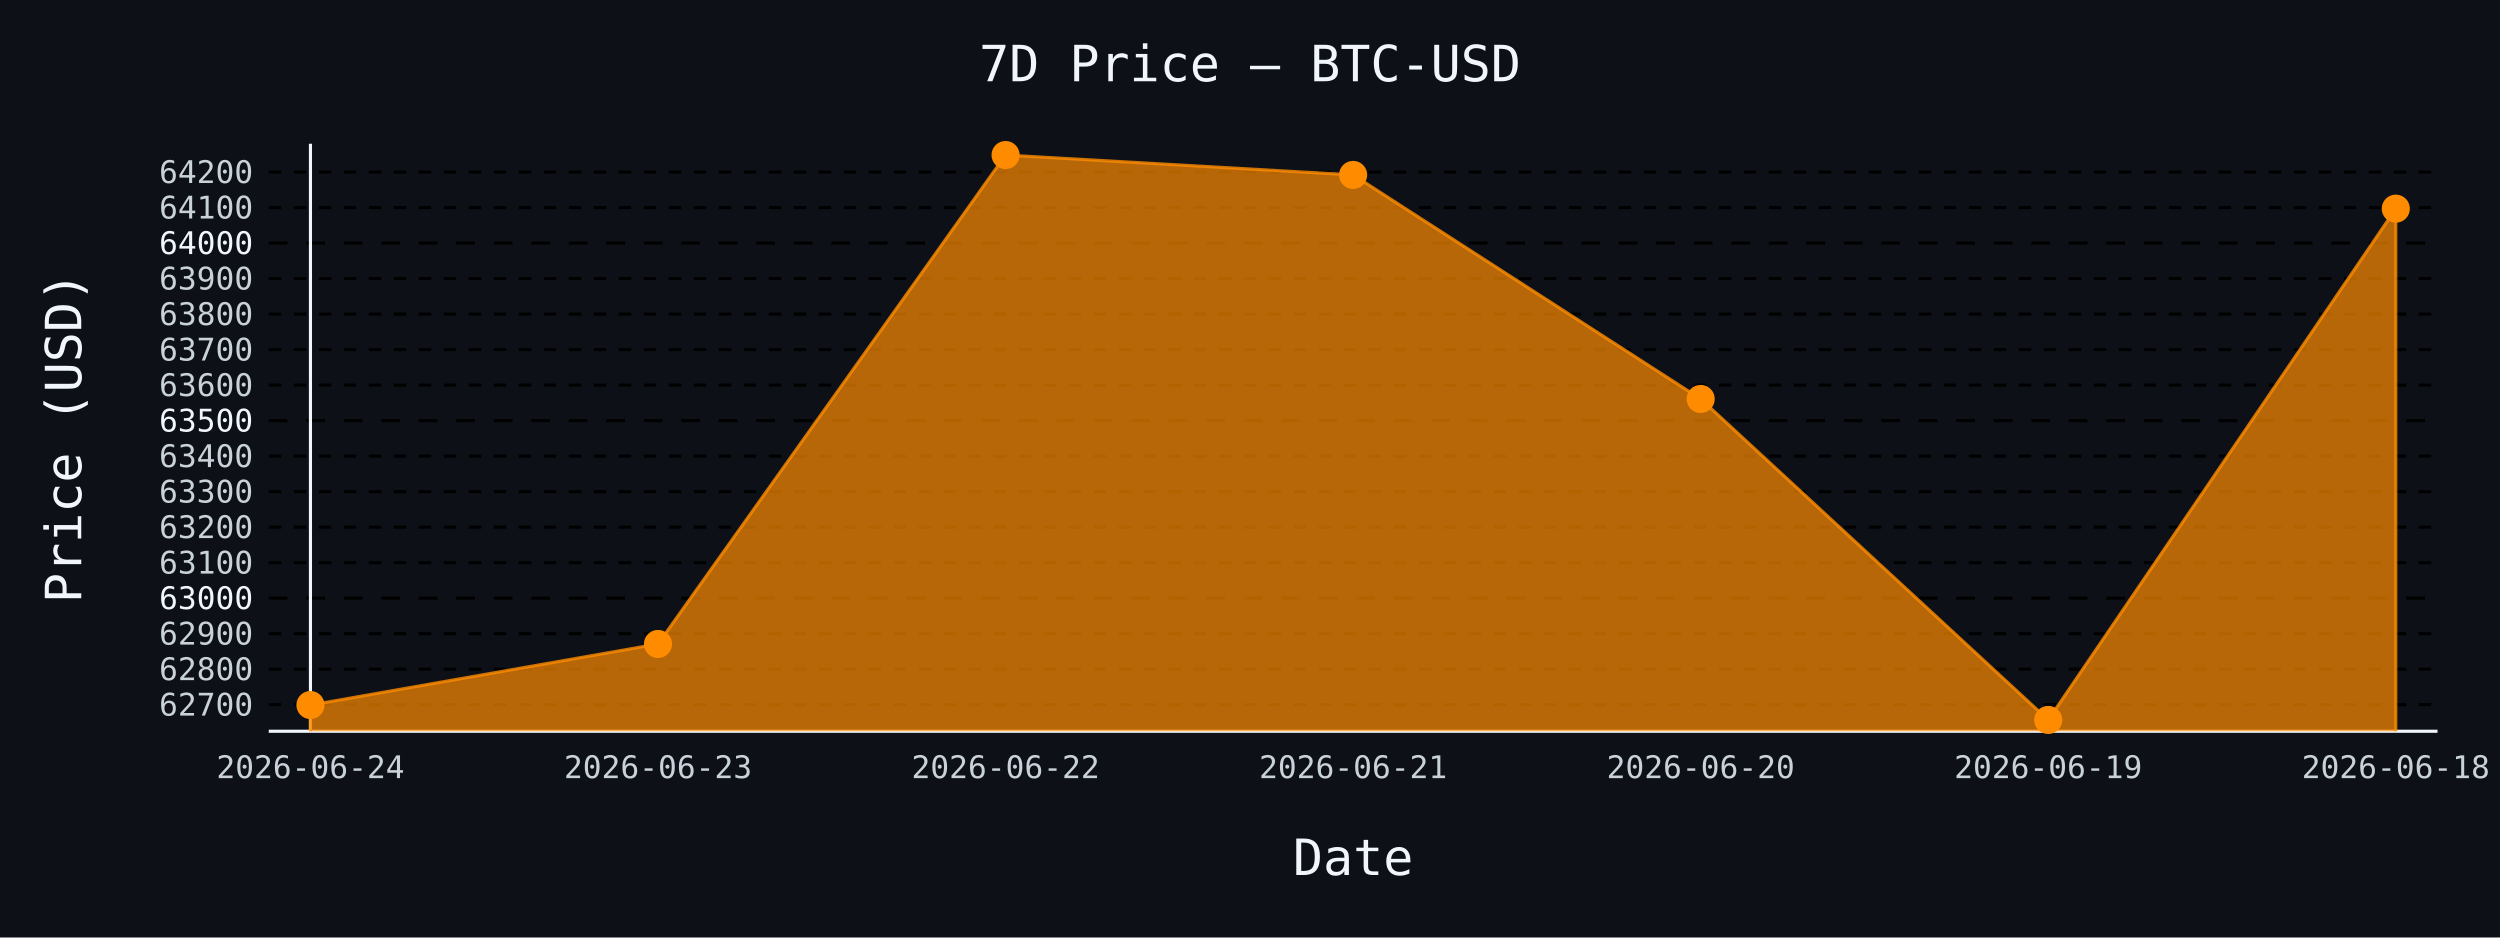
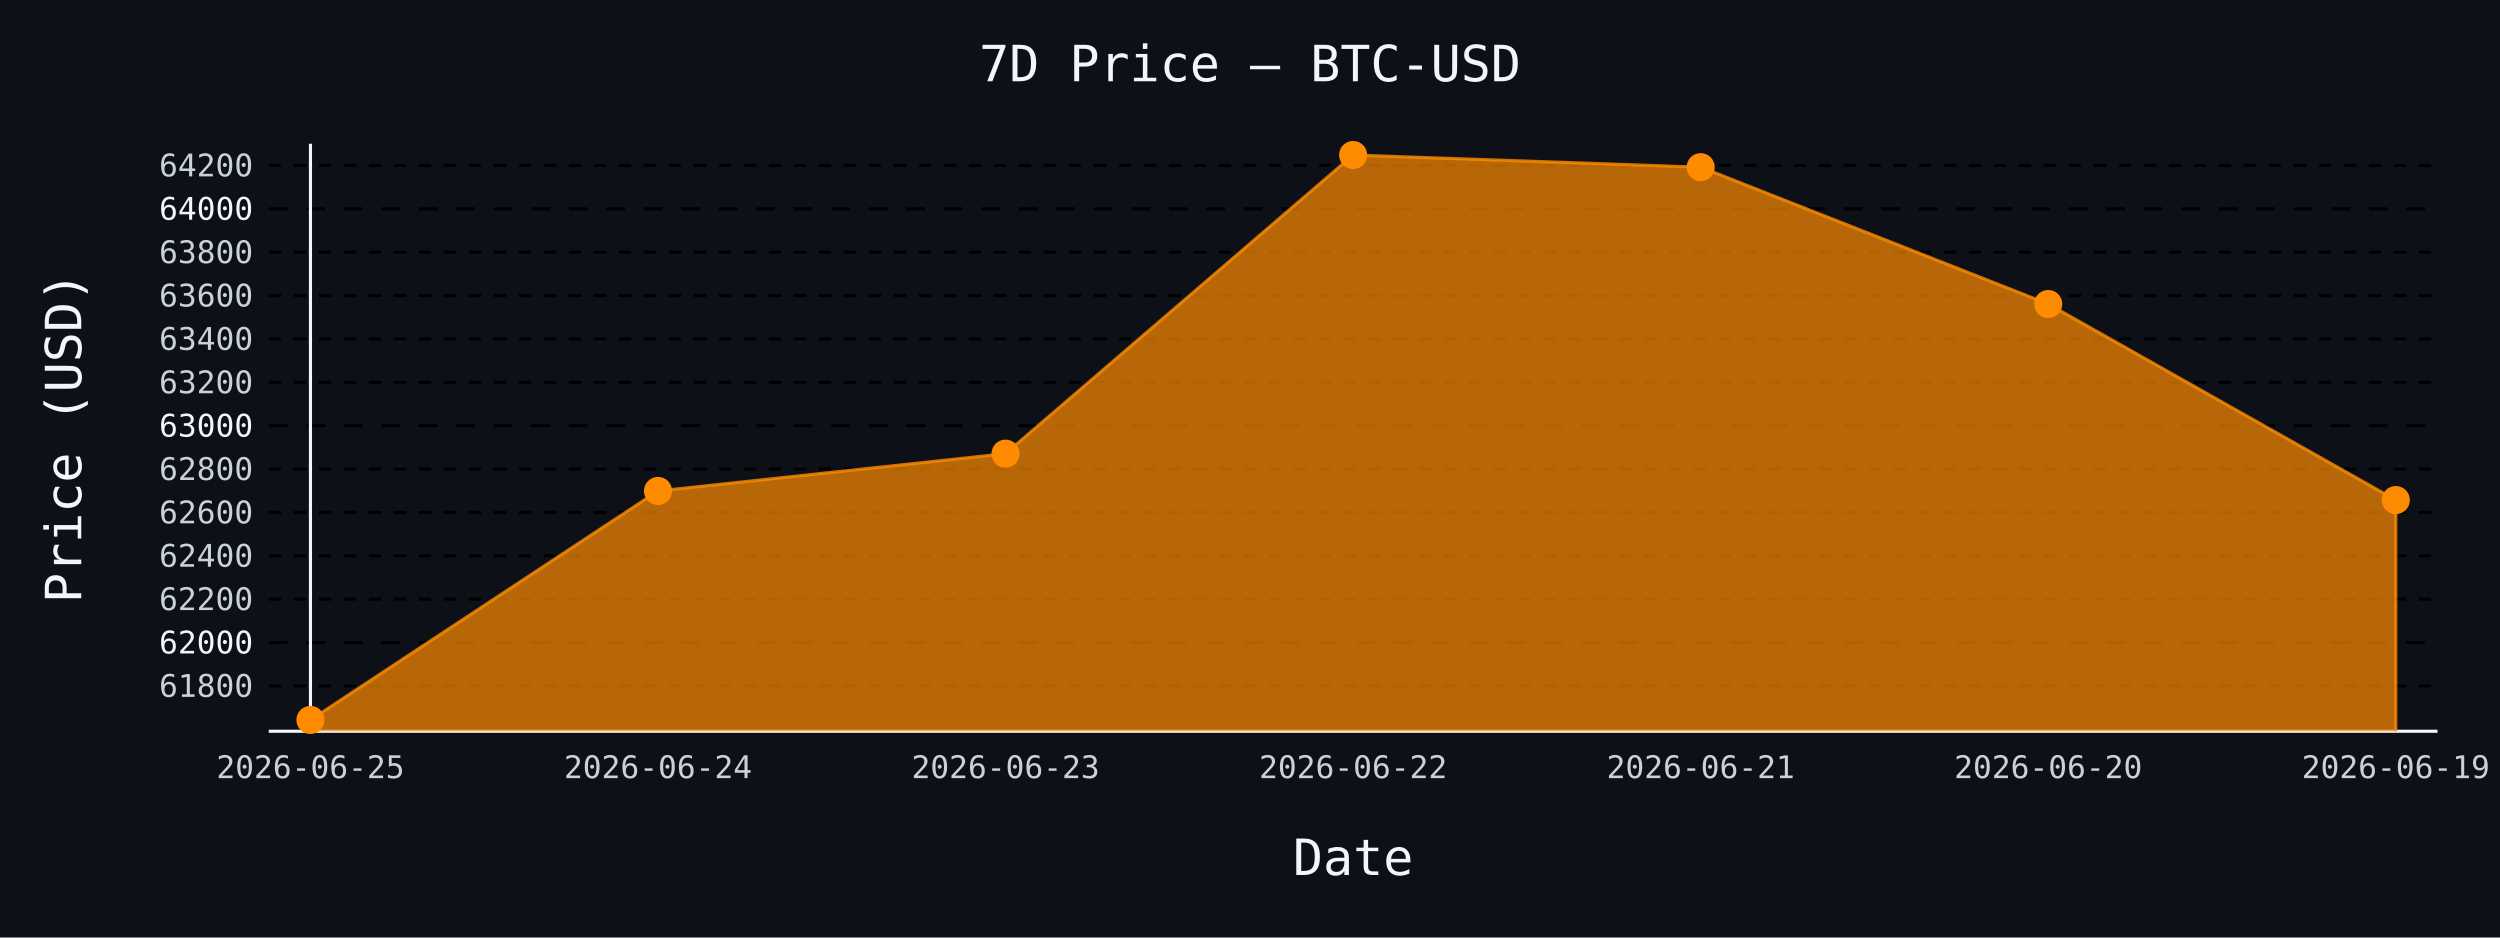
- <svg xmlns="http://www.w3.org/2000/svg" id="chart-d315eb88-5baa-4b17-85b0-bbe427d696b0" class="pygal-chart" viewBox="0 0 800 300">
+ <svg xmlns="http://www.w3.org/2000/svg" id="chart-1f0c03c3-f43e-4b55-8be2-3a04d8cf7225" class="pygal-chart" viewBox="0 0 800 300">
  <defs>
-     <style type="text/css">#chart-d315eb88-5baa-4b17-85b0-bbe427d696b0{-webkit-user-select:none;-webkit-font-smoothing:antialiased;font-family:monospace}#chart-d315eb88-5baa-4b17-85b0-bbe427d696b0 .title{font-family:monospace;font-size:16px}#chart-d315eb88-5baa-4b17-85b0-bbe427d696b0 .legends .legend text{font-family:monospace;font-size:14px}#chart-d315eb88-5baa-4b17-85b0-bbe427d696b0 .axis text{font-family:monospace;font-size:10px}#chart-d315eb88-5baa-4b17-85b0-bbe427d696b0 .axis text.major{font-family:monospace;font-size:10px}#chart-d315eb88-5baa-4b17-85b0-bbe427d696b0 .text-overlay text.value{font-family:monospace;font-size:16px}#chart-d315eb88-5baa-4b17-85b0-bbe427d696b0 .text-overlay text.label{font-family:monospace;font-size:10px}#chart-d315eb88-5baa-4b17-85b0-bbe427d696b0 .tooltip{font-family:monospace;font-size:14px}#chart-d315eb88-5baa-4b17-85b0-bbe427d696b0 text.no_data{font-family:monospace;font-size:64px}
- #chart-d315eb88-5baa-4b17-85b0-bbe427d696b0{background-color:#0d1117}#chart-d315eb88-5baa-4b17-85b0-bbe427d696b0 path,#chart-d315eb88-5baa-4b17-85b0-bbe427d696b0 line,#chart-d315eb88-5baa-4b17-85b0-bbe427d696b0 rect,#chart-d315eb88-5baa-4b17-85b0-bbe427d696b0 circle{-webkit-transition:150ms;-moz-transition:150ms;transition:150ms}#chart-d315eb88-5baa-4b17-85b0-bbe427d696b0 .graph &gt; .background{fill:#0d1117}#chart-d315eb88-5baa-4b17-85b0-bbe427d696b0 .plot &gt; .background{fill:#0d1117}#chart-d315eb88-5baa-4b17-85b0-bbe427d696b0 .graph{fill:#c9d1d9}#chart-d315eb88-5baa-4b17-85b0-bbe427d696b0 text.no_data{fill:#f0f6fc}#chart-d315eb88-5baa-4b17-85b0-bbe427d696b0 .title{fill:#f0f6fc}#chart-d315eb88-5baa-4b17-85b0-bbe427d696b0 .legends .legend text{fill:#c9d1d9}#chart-d315eb88-5baa-4b17-85b0-bbe427d696b0 .legends .legend:hover text{fill:#f0f6fc}#chart-d315eb88-5baa-4b17-85b0-bbe427d696b0 .axis .line{stroke:#f0f6fc}#chart-d315eb88-5baa-4b17-85b0-bbe427d696b0 .axis .guide.line{stroke:#8b949e}#chart-d315eb88-5baa-4b17-85b0-bbe427d696b0 .axis .major.line{stroke:#c9d1d9}#chart-d315eb88-5baa-4b17-85b0-bbe427d696b0 .axis text.major{fill:#f0f6fc}#chart-d315eb88-5baa-4b17-85b0-bbe427d696b0 .axis.y .guides:hover .guide.line,#chart-d315eb88-5baa-4b17-85b0-bbe427d696b0 .line-graph .axis.x .guides:hover .guide.line,#chart-d315eb88-5baa-4b17-85b0-bbe427d696b0 .stackedline-graph .axis.x .guides:hover .guide.line,#chart-d315eb88-5baa-4b17-85b0-bbe427d696b0 .xy-graph .axis.x .guides:hover .guide.line{stroke:#f0f6fc}#chart-d315eb88-5baa-4b17-85b0-bbe427d696b0 .axis .guides:hover text{fill:#f0f6fc}#chart-d315eb88-5baa-4b17-85b0-bbe427d696b0 .reactive{fill-opacity:.7;stroke-opacity:.8;stroke-width:1}#chart-d315eb88-5baa-4b17-85b0-bbe427d696b0 .ci{stroke:#c9d1d9}#chart-d315eb88-5baa-4b17-85b0-bbe427d696b0 .reactive.active,#chart-d315eb88-5baa-4b17-85b0-bbe427d696b0 .active .reactive{fill-opacity:.8;stroke-opacity:.9;stroke-width:4}#chart-d315eb88-5baa-4b17-85b0-bbe427d696b0 .ci .reactive.active{stroke-width:1.5}#chart-d315eb88-5baa-4b17-85b0-bbe427d696b0 .series text{fill:#f0f6fc}#chart-d315eb88-5baa-4b17-85b0-bbe427d696b0 .tooltip rect{fill:#0d1117;stroke:#f0f6fc;-webkit-transition:opacity 150ms;-moz-transition:opacity 150ms;transition:opacity 150ms}#chart-d315eb88-5baa-4b17-85b0-bbe427d696b0 .tooltip .label{fill:#c9d1d9}#chart-d315eb88-5baa-4b17-85b0-bbe427d696b0 .tooltip .label{fill:#c9d1d9}#chart-d315eb88-5baa-4b17-85b0-bbe427d696b0 .tooltip .legend{font-size:.8em;fill:#8b949e}#chart-d315eb88-5baa-4b17-85b0-bbe427d696b0 .tooltip .x_label{font-size:.6em;fill:#f0f6fc}#chart-d315eb88-5baa-4b17-85b0-bbe427d696b0 .tooltip .xlink{font-size:.5em;text-decoration:underline}#chart-d315eb88-5baa-4b17-85b0-bbe427d696b0 .tooltip .value{font-size:1.5em}#chart-d315eb88-5baa-4b17-85b0-bbe427d696b0 .bound{font-size:.5em}#chart-d315eb88-5baa-4b17-85b0-bbe427d696b0 .max-value{font-size:.75em;fill:#8b949e}#chart-d315eb88-5baa-4b17-85b0-bbe427d696b0 .map-element{fill:#0d1117;stroke:#8b949e !important}#chart-d315eb88-5baa-4b17-85b0-bbe427d696b0 .map-element .reactive{fill-opacity:inherit;stroke-opacity:inherit}#chart-d315eb88-5baa-4b17-85b0-bbe427d696b0 .color-0,#chart-d315eb88-5baa-4b17-85b0-bbe427d696b0 .color-0 a:visited{stroke:#ff8c00;fill:#ff8c00}#chart-d315eb88-5baa-4b17-85b0-bbe427d696b0 .text-overlay .color-0 text{fill:black}
- #chart-d315eb88-5baa-4b17-85b0-bbe427d696b0 text.no_data{text-anchor:middle}#chart-d315eb88-5baa-4b17-85b0-bbe427d696b0 .guide.line{fill:none}#chart-d315eb88-5baa-4b17-85b0-bbe427d696b0 .centered{text-anchor:middle}#chart-d315eb88-5baa-4b17-85b0-bbe427d696b0 .title{text-anchor:middle}#chart-d315eb88-5baa-4b17-85b0-bbe427d696b0 .legends .legend text{fill-opacity:1}#chart-d315eb88-5baa-4b17-85b0-bbe427d696b0 .axis.x text{text-anchor:middle}#chart-d315eb88-5baa-4b17-85b0-bbe427d696b0 .axis.x:not(.web) text[transform]{text-anchor:start}#chart-d315eb88-5baa-4b17-85b0-bbe427d696b0 .axis.x:not(.web) text[transform].backwards{text-anchor:end}#chart-d315eb88-5baa-4b17-85b0-bbe427d696b0 .axis.y text{text-anchor:end}#chart-d315eb88-5baa-4b17-85b0-bbe427d696b0 .axis.y text[transform].backwards{text-anchor:start}#chart-d315eb88-5baa-4b17-85b0-bbe427d696b0 .axis.y2 text{text-anchor:start}#chart-d315eb88-5baa-4b17-85b0-bbe427d696b0 .axis.y2 text[transform].backwards{text-anchor:end}#chart-d315eb88-5baa-4b17-85b0-bbe427d696b0 .axis .guide.line{stroke-dasharray:4,4;stroke:black}#chart-d315eb88-5baa-4b17-85b0-bbe427d696b0 .axis .major.guide.line{stroke-dasharray:6,6;stroke:black}#chart-d315eb88-5baa-4b17-85b0-bbe427d696b0 .horizontal .axis.y .guide.line,#chart-d315eb88-5baa-4b17-85b0-bbe427d696b0 .horizontal .axis.y2 .guide.line,#chart-d315eb88-5baa-4b17-85b0-bbe427d696b0 .vertical .axis.x .guide.line{opacity:0}#chart-d315eb88-5baa-4b17-85b0-bbe427d696b0 .horizontal .axis.always_show .guide.line,#chart-d315eb88-5baa-4b17-85b0-bbe427d696b0 .vertical .axis.always_show .guide.line{opacity:1 !important}#chart-d315eb88-5baa-4b17-85b0-bbe427d696b0 .axis.y .guides:hover .guide.line,#chart-d315eb88-5baa-4b17-85b0-bbe427d696b0 .axis.y2 .guides:hover .guide.line,#chart-d315eb88-5baa-4b17-85b0-bbe427d696b0 .axis.x .guides:hover .guide.line{opacity:1}#chart-d315eb88-5baa-4b17-85b0-bbe427d696b0 .axis .guides:hover text{opacity:1}#chart-d315eb88-5baa-4b17-85b0-bbe427d696b0 .nofill{fill:none}#chart-d315eb88-5baa-4b17-85b0-bbe427d696b0 .subtle-fill{fill-opacity:.2}#chart-d315eb88-5baa-4b17-85b0-bbe427d696b0 .dot{stroke-width:1px;fill-opacity:1;stroke-opacity:1}#chart-d315eb88-5baa-4b17-85b0-bbe427d696b0 .dot.active{stroke-width:5px}#chart-d315eb88-5baa-4b17-85b0-bbe427d696b0 .dot.negative{fill:transparent}#chart-d315eb88-5baa-4b17-85b0-bbe427d696b0 text,#chart-d315eb88-5baa-4b17-85b0-bbe427d696b0 tspan{stroke:none !important}#chart-d315eb88-5baa-4b17-85b0-bbe427d696b0 .series text.active{opacity:1}#chart-d315eb88-5baa-4b17-85b0-bbe427d696b0 .tooltip rect{fill-opacity:.95;stroke-width:.5}#chart-d315eb88-5baa-4b17-85b0-bbe427d696b0 .tooltip text{fill-opacity:1}#chart-d315eb88-5baa-4b17-85b0-bbe427d696b0 .showable{visibility:hidden}#chart-d315eb88-5baa-4b17-85b0-bbe427d696b0 .showable.shown{visibility:visible}#chart-d315eb88-5baa-4b17-85b0-bbe427d696b0 .gauge-background{fill:rgba(229,229,229,1);stroke:none}#chart-d315eb88-5baa-4b17-85b0-bbe427d696b0 .bg-lines{stroke:#0d1117;stroke-width:2px}</style>
+     <style type="text/css">#chart-1f0c03c3-f43e-4b55-8be2-3a04d8cf7225{-webkit-user-select:none;-webkit-font-smoothing:antialiased;font-family:monospace}#chart-1f0c03c3-f43e-4b55-8be2-3a04d8cf7225 .title{font-family:monospace;font-size:16px}#chart-1f0c03c3-f43e-4b55-8be2-3a04d8cf7225 .legends .legend text{font-family:monospace;font-size:14px}#chart-1f0c03c3-f43e-4b55-8be2-3a04d8cf7225 .axis text{font-family:monospace;font-size:10px}#chart-1f0c03c3-f43e-4b55-8be2-3a04d8cf7225 .axis text.major{font-family:monospace;font-size:10px}#chart-1f0c03c3-f43e-4b55-8be2-3a04d8cf7225 .text-overlay text.value{font-family:monospace;font-size:16px}#chart-1f0c03c3-f43e-4b55-8be2-3a04d8cf7225 .text-overlay text.label{font-family:monospace;font-size:10px}#chart-1f0c03c3-f43e-4b55-8be2-3a04d8cf7225 .tooltip{font-family:monospace;font-size:14px}#chart-1f0c03c3-f43e-4b55-8be2-3a04d8cf7225 text.no_data{font-family:monospace;font-size:64px}
+ #chart-1f0c03c3-f43e-4b55-8be2-3a04d8cf7225{background-color:#0d1117}#chart-1f0c03c3-f43e-4b55-8be2-3a04d8cf7225 path,#chart-1f0c03c3-f43e-4b55-8be2-3a04d8cf7225 line,#chart-1f0c03c3-f43e-4b55-8be2-3a04d8cf7225 rect,#chart-1f0c03c3-f43e-4b55-8be2-3a04d8cf7225 circle{-webkit-transition:150ms;-moz-transition:150ms;transition:150ms}#chart-1f0c03c3-f43e-4b55-8be2-3a04d8cf7225 .graph &gt; .background{fill:#0d1117}#chart-1f0c03c3-f43e-4b55-8be2-3a04d8cf7225 .plot &gt; .background{fill:#0d1117}#chart-1f0c03c3-f43e-4b55-8be2-3a04d8cf7225 .graph{fill:#c9d1d9}#chart-1f0c03c3-f43e-4b55-8be2-3a04d8cf7225 text.no_data{fill:#f0f6fc}#chart-1f0c03c3-f43e-4b55-8be2-3a04d8cf7225 .title{fill:#f0f6fc}#chart-1f0c03c3-f43e-4b55-8be2-3a04d8cf7225 .legends .legend text{fill:#c9d1d9}#chart-1f0c03c3-f43e-4b55-8be2-3a04d8cf7225 .legends .legend:hover text{fill:#f0f6fc}#chart-1f0c03c3-f43e-4b55-8be2-3a04d8cf7225 .axis .line{stroke:#f0f6fc}#chart-1f0c03c3-f43e-4b55-8be2-3a04d8cf7225 .axis .guide.line{stroke:#8b949e}#chart-1f0c03c3-f43e-4b55-8be2-3a04d8cf7225 .axis .major.line{stroke:#c9d1d9}#chart-1f0c03c3-f43e-4b55-8be2-3a04d8cf7225 .axis text.major{fill:#f0f6fc}#chart-1f0c03c3-f43e-4b55-8be2-3a04d8cf7225 .axis.y .guides:hover .guide.line,#chart-1f0c03c3-f43e-4b55-8be2-3a04d8cf7225 .line-graph .axis.x .guides:hover .guide.line,#chart-1f0c03c3-f43e-4b55-8be2-3a04d8cf7225 .stackedline-graph .axis.x .guides:hover .guide.line,#chart-1f0c03c3-f43e-4b55-8be2-3a04d8cf7225 .xy-graph .axis.x .guides:hover .guide.line{stroke:#f0f6fc}#chart-1f0c03c3-f43e-4b55-8be2-3a04d8cf7225 .axis .guides:hover text{fill:#f0f6fc}#chart-1f0c03c3-f43e-4b55-8be2-3a04d8cf7225 .reactive{fill-opacity:.7;stroke-opacity:.8;stroke-width:1}#chart-1f0c03c3-f43e-4b55-8be2-3a04d8cf7225 .ci{stroke:#c9d1d9}#chart-1f0c03c3-f43e-4b55-8be2-3a04d8cf7225 .reactive.active,#chart-1f0c03c3-f43e-4b55-8be2-3a04d8cf7225 .active .reactive{fill-opacity:.8;stroke-opacity:.9;stroke-width:4}#chart-1f0c03c3-f43e-4b55-8be2-3a04d8cf7225 .ci .reactive.active{stroke-width:1.5}#chart-1f0c03c3-f43e-4b55-8be2-3a04d8cf7225 .series text{fill:#f0f6fc}#chart-1f0c03c3-f43e-4b55-8be2-3a04d8cf7225 .tooltip rect{fill:#0d1117;stroke:#f0f6fc;-webkit-transition:opacity 150ms;-moz-transition:opacity 150ms;transition:opacity 150ms}#chart-1f0c03c3-f43e-4b55-8be2-3a04d8cf7225 .tooltip .label{fill:#c9d1d9}#chart-1f0c03c3-f43e-4b55-8be2-3a04d8cf7225 .tooltip .label{fill:#c9d1d9}#chart-1f0c03c3-f43e-4b55-8be2-3a04d8cf7225 .tooltip .legend{font-size:.8em;fill:#8b949e}#chart-1f0c03c3-f43e-4b55-8be2-3a04d8cf7225 .tooltip .x_label{font-size:.6em;fill:#f0f6fc}#chart-1f0c03c3-f43e-4b55-8be2-3a04d8cf7225 .tooltip .xlink{font-size:.5em;text-decoration:underline}#chart-1f0c03c3-f43e-4b55-8be2-3a04d8cf7225 .tooltip .value{font-size:1.5em}#chart-1f0c03c3-f43e-4b55-8be2-3a04d8cf7225 .bound{font-size:.5em}#chart-1f0c03c3-f43e-4b55-8be2-3a04d8cf7225 .max-value{font-size:.75em;fill:#8b949e}#chart-1f0c03c3-f43e-4b55-8be2-3a04d8cf7225 .map-element{fill:#0d1117;stroke:#8b949e !important}#chart-1f0c03c3-f43e-4b55-8be2-3a04d8cf7225 .map-element .reactive{fill-opacity:inherit;stroke-opacity:inherit}#chart-1f0c03c3-f43e-4b55-8be2-3a04d8cf7225 .color-0,#chart-1f0c03c3-f43e-4b55-8be2-3a04d8cf7225 .color-0 a:visited{stroke:#ff8c00;fill:#ff8c00}#chart-1f0c03c3-f43e-4b55-8be2-3a04d8cf7225 .text-overlay .color-0 text{fill:black}
+ #chart-1f0c03c3-f43e-4b55-8be2-3a04d8cf7225 text.no_data{text-anchor:middle}#chart-1f0c03c3-f43e-4b55-8be2-3a04d8cf7225 .guide.line{fill:none}#chart-1f0c03c3-f43e-4b55-8be2-3a04d8cf7225 .centered{text-anchor:middle}#chart-1f0c03c3-f43e-4b55-8be2-3a04d8cf7225 .title{text-anchor:middle}#chart-1f0c03c3-f43e-4b55-8be2-3a04d8cf7225 .legends .legend text{fill-opacity:1}#chart-1f0c03c3-f43e-4b55-8be2-3a04d8cf7225 .axis.x text{text-anchor:middle}#chart-1f0c03c3-f43e-4b55-8be2-3a04d8cf7225 .axis.x:not(.web) text[transform]{text-anchor:start}#chart-1f0c03c3-f43e-4b55-8be2-3a04d8cf7225 .axis.x:not(.web) text[transform].backwards{text-anchor:end}#chart-1f0c03c3-f43e-4b55-8be2-3a04d8cf7225 .axis.y text{text-anchor:end}#chart-1f0c03c3-f43e-4b55-8be2-3a04d8cf7225 .axis.y text[transform].backwards{text-anchor:start}#chart-1f0c03c3-f43e-4b55-8be2-3a04d8cf7225 .axis.y2 text{text-anchor:start}#chart-1f0c03c3-f43e-4b55-8be2-3a04d8cf7225 .axis.y2 text[transform].backwards{text-anchor:end}#chart-1f0c03c3-f43e-4b55-8be2-3a04d8cf7225 .axis .guide.line{stroke-dasharray:4,4;stroke:black}#chart-1f0c03c3-f43e-4b55-8be2-3a04d8cf7225 .axis .major.guide.line{stroke-dasharray:6,6;stroke:black}#chart-1f0c03c3-f43e-4b55-8be2-3a04d8cf7225 .horizontal .axis.y .guide.line,#chart-1f0c03c3-f43e-4b55-8be2-3a04d8cf7225 .horizontal .axis.y2 .guide.line,#chart-1f0c03c3-f43e-4b55-8be2-3a04d8cf7225 .vertical .axis.x .guide.line{opacity:0}#chart-1f0c03c3-f43e-4b55-8be2-3a04d8cf7225 .horizontal .axis.always_show .guide.line,#chart-1f0c03c3-f43e-4b55-8be2-3a04d8cf7225 .vertical .axis.always_show .guide.line{opacity:1 !important}#chart-1f0c03c3-f43e-4b55-8be2-3a04d8cf7225 .axis.y .guides:hover .guide.line,#chart-1f0c03c3-f43e-4b55-8be2-3a04d8cf7225 .axis.y2 .guides:hover .guide.line,#chart-1f0c03c3-f43e-4b55-8be2-3a04d8cf7225 .axis.x .guides:hover .guide.line{opacity:1}#chart-1f0c03c3-f43e-4b55-8be2-3a04d8cf7225 .axis .guides:hover text{opacity:1}#chart-1f0c03c3-f43e-4b55-8be2-3a04d8cf7225 .nofill{fill:none}#chart-1f0c03c3-f43e-4b55-8be2-3a04d8cf7225 .subtle-fill{fill-opacity:.2}#chart-1f0c03c3-f43e-4b55-8be2-3a04d8cf7225 .dot{stroke-width:1px;fill-opacity:1;stroke-opacity:1}#chart-1f0c03c3-f43e-4b55-8be2-3a04d8cf7225 .dot.active{stroke-width:5px}#chart-1f0c03c3-f43e-4b55-8be2-3a04d8cf7225 .dot.negative{fill:transparent}#chart-1f0c03c3-f43e-4b55-8be2-3a04d8cf7225 text,#chart-1f0c03c3-f43e-4b55-8be2-3a04d8cf7225 tspan{stroke:none !important}#chart-1f0c03c3-f43e-4b55-8be2-3a04d8cf7225 .series text.active{opacity:1}#chart-1f0c03c3-f43e-4b55-8be2-3a04d8cf7225 .tooltip rect{fill-opacity:.95;stroke-width:.5}#chart-1f0c03c3-f43e-4b55-8be2-3a04d8cf7225 .tooltip text{fill-opacity:1}#chart-1f0c03c3-f43e-4b55-8be2-3a04d8cf7225 .showable{visibility:hidden}#chart-1f0c03c3-f43e-4b55-8be2-3a04d8cf7225 .showable.shown{visibility:visible}#chart-1f0c03c3-f43e-4b55-8be2-3a04d8cf7225 .gauge-background{fill:rgba(229,229,229,1);stroke:none}#chart-1f0c03c3-f43e-4b55-8be2-3a04d8cf7225 .bg-lines{stroke:#0d1117;stroke-width:2px}</style>
  </defs>
  <g class="graph line-graph vertical">
    <rect x="0" y="0" width="800" height="300" class="background" />
    <g transform="translate(86, 46)" class="plot">
      <rect x="0" y="0" width="694.0" height="188" class="background" />
      <g class="axis y always_show">
        <path d="M0 188 h694" class="line" />
        <g class="guides">
-           <path d="M0 179.499 h694" class="guide line" />
-           <text x="-5" y="182.999" class="">62700</text>
+           <path d="M0 173.49 h694" class="guide line" />
+           <text x="-5" y="176.99" class="">61800</text>
        </g>
        <g class="guides">
-           <path d="M0 168.137 h694" class="guide line" />
-           <text x="-5" y="171.637" class="">62800</text>
+           <path d="M0 159.611 h694" class="major guide line" />
+           <text x="-5" y="163.111" class="major">62000</text>
        </g>
        <g class="guides">
-           <path d="M0 156.775 h694" class="guide line" />
-           <text x="-5" y="160.275" class="">62900</text>
+           <path d="M0 145.733 h694" class="guide line" />
+           <text x="-5" y="149.233" class="">62200</text>
        </g>
        <g class="guides">
-           <path d="M0 145.413 h694" class="major guide line" />
-           <text x="-5" y="148.913" class="major">63000</text>
+           <path d="M0 131.854 h694" class="guide line" />
+           <text x="-5" y="135.354" class="">62400</text>
        </g>
        <g class="guides">
-           <path d="M0 134.051 h694" class="guide line" />
-           <text x="-5" y="137.551" class="">63100</text>
+           <path d="M0 117.975 h694" class="guide line" />
+           <text x="-5" y="121.475" class="">62600</text>
        </g>
        <g class="guides">
-           <path d="M0 122.689 h694" class="guide line" />
-           <text x="-5" y="126.189" class="">63200</text>
+           <path d="M0 104.097 h694" class="guide line" />
+           <text x="-5" y="107.597" class="">62800</text>
        </g>
        <g class="guides">
-           <path d="M0 111.327 h694" class="guide line" />
-           <text x="-5" y="114.827" class="">63300</text>
+           <path d="M0 90.218 h694" class="major guide line" />
+           <text x="-5" y="93.718" class="major">63000</text>
        </g>
        <g class="guides">
-           <path d="M0 99.965 h694" class="guide line" />
-           <text x="-5" y="103.465" class="">63400</text>
+           <path d="M0 76.339 h694" class="guide line" />
+           <text x="-5" y="79.839" class="">63200</text>
        </g>
        <g class="guides">
-           <path d="M0 88.603 h694" class="major guide line" />
-           <text x="-5" y="92.103" class="major">63500</text>
+           <path d="M0 62.461 h694" class="guide line" />
+           <text x="-5" y="65.961" class="">63400</text>
        </g>
        <g class="guides">
-           <path d="M0 77.241 h694" class="guide line" />
-           <text x="-5" y="80.741" class="">63600</text>
+           <path d="M0 48.582 h694" class="guide line" />
+           <text x="-5" y="52.082" class="">63600</text>
        </g>
        <g class="guides">
-           <path d="M0 65.879 h694" class="guide line" />
-           <text x="-5" y="69.379" class="">63700</text>
+           <path d="M0 34.704 h694" class="guide line" />
+           <text x="-5" y="38.204" class="">63800</text>
        </g>
        <g class="guides">
-           <path d="M0 54.517 h694" class="guide line" />
-           <text x="-5" y="58.017" class="">63800</text>
+           <path d="M0 20.825 h694" class="major guide line" />
+           <text x="-5" y="24.325" class="major">64000</text>
        </g>
        <g class="guides">
-           <path d="M0 43.155 h694" class="guide line" />
-           <text x="-5" y="46.655" class="">63900</text>
-         </g>
-         <g class="guides">
-           <path d="M0 31.793 h694" class="major guide line" />
-           <text x="-5" y="35.293" class="major">64000</text>
-         </g>
-         <g class="guides">
-           <path d="M0 20.431 h694" class="guide line" />
-           <text x="-5" y="23.931" class="">64100</text>
-         </g>
-         <g class="guides">
-           <path d="M0 9.069 h694" class="guide line" />
-           <text x="-5" y="12.569" class="">64200</text>
+           <path d="M0 6.946 h694" class="guide line" />
+           <text x="-5" y="10.446" class="">64200</text>
        </g>
      </g>
      <g class="axis x">
        <g class="guides">
          <path d="M13.346 0 v188" class="line" />
-           <text x="13.346" y="203.0" class="">2026-06-24</text>
+           <text x="13.346" y="203.0" class="">2026-06-25</text>
        </g>
        <g class="guides">
          <path d="M124.564 0 v188" class="guide line" />
-           <text x="124.564" y="203.0" class="">2026-06-23</text>
+           <text x="124.564" y="203.0" class="">2026-06-24</text>
        </g>
        <g class="guides">
          <path d="M235.782 0 v188" class="guide line" />
-           <text x="235.782" y="203.0" class="">2026-06-22</text>
+           <text x="235.782" y="203.0" class="">2026-06-23</text>
        </g>
        <g class="guides">
          <path d="M347 0 v188" class="guide line" />
-           <text x="347.0" y="203.0" class="">2026-06-21</text>
+           <text x="347.0" y="203.0" class="">2026-06-22</text>
        </g>
        <g class="guides">
          <path d="M458.218 0 v188" class="guide line" />
-           <text x="458.218" y="203.0" class="">2026-06-20</text>
+           <text x="458.218" y="203.0" class="">2026-06-21</text>
        </g>
        <g class="guides">
          <path d="M569.436 0 v188" class="guide line" />
-           <text x="569.436" y="203.0" class="">2026-06-19</text>
+           <text x="569.436" y="203.0" class="">2026-06-20</text>
        </g>
        <g class="guides">
          <path d="M680.654 0 v188" class="guide line" />
-           <text x="680.654" y="203.0" class="">2026-06-18</text>
+           <text x="680.654" y="203.0" class="">2026-06-19</text>
        </g>
      </g>
      <g class="series serie-0 color-0">
-         <path d="M13.346 188 L13.346 179.613 124.564 160.07 235.782 3.615 347 9.978 458.218 81.672 569.436 184.385 680.654 20.772 680.654 188" class="line reactive" />
+         <path d="M13.346 188 L13.346 184.385 124.564 111.105 235.782 99.17 347 3.615 458.218 7.501 569.436 51.288 680.654 114.02 680.654 188" class="line reactive" />
      </g>
    </g>
    <g class="titles">
      <text x="400.0" y="26" class="title plot_title">7D Price — BTC-USD</text>
      <text x="433.0" y="280" class="title">Date</text>
      <text x="0" y="166.0" class="title" transform="rotate(-90 0 140)">Price (USD)</text>
    </g>
    <g transform="translate(86, 46)" class="plot overlay">
      <g class="series serie-0 color-0">
        <g class="dots">
-           <circle cx="13.346" cy="179.613" r="4" class="dot reactive tooltip-trigger" />
+           <circle cx="13.346" cy="184.385" r="4" class="dot reactive tooltip-trigger" />
        </g>
        <g class="dots">
-           <circle cx="124.564" cy="160.07" r="4" class="dot reactive tooltip-trigger" />
+           <circle cx="124.564" cy="111.105" r="4" class="dot reactive tooltip-trigger" />
        </g>
        <g class="dots">
-           <circle cx="235.782" cy="3.615" r="4" class="dot reactive tooltip-trigger" />
+           <circle cx="235.782" cy="99.17" r="4" class="dot reactive tooltip-trigger" />
        </g>
        <g class="dots">
-           <circle cx="347.0" cy="9.978" r="4" class="dot reactive tooltip-trigger" />
+           <circle cx="347.0" cy="3.615" r="4" class="dot reactive tooltip-trigger" />
        </g>
        <g class="dots">
-           <circle cx="458.218" cy="81.672" r="4" class="dot reactive tooltip-trigger" />
+           <circle cx="458.218" cy="7.501" r="4" class="dot reactive tooltip-trigger" />
        </g>
        <g class="dots">
-           <circle cx="569.436" cy="184.385" r="4" class="dot reactive tooltip-trigger" />
+           <circle cx="569.436" cy="51.288" r="4" class="dot reactive tooltip-trigger" />
        </g>
        <g class="dots">
-           <circle cx="680.654" cy="20.772" r="4" class="dot reactive tooltip-trigger" />
+           <circle cx="680.654" cy="114.02" r="4" class="dot reactive tooltip-trigger" />
        </g>
      </g>
    </g>
    <g transform="translate(86, 46)" class="plot text-overlay">
      <g class="series serie-0 color-0" />
    </g>
    <g transform="translate(86, 46)" class="plot tooltip-overlay">
      <g transform="translate(0 0)" style="opacity: 0" class="tooltip">
        <rect rx="0" ry="0" width="0" height="0" class="tooltip-box" />
        <g class="text" />
      </g>
    </g>
  </g>
</svg>
